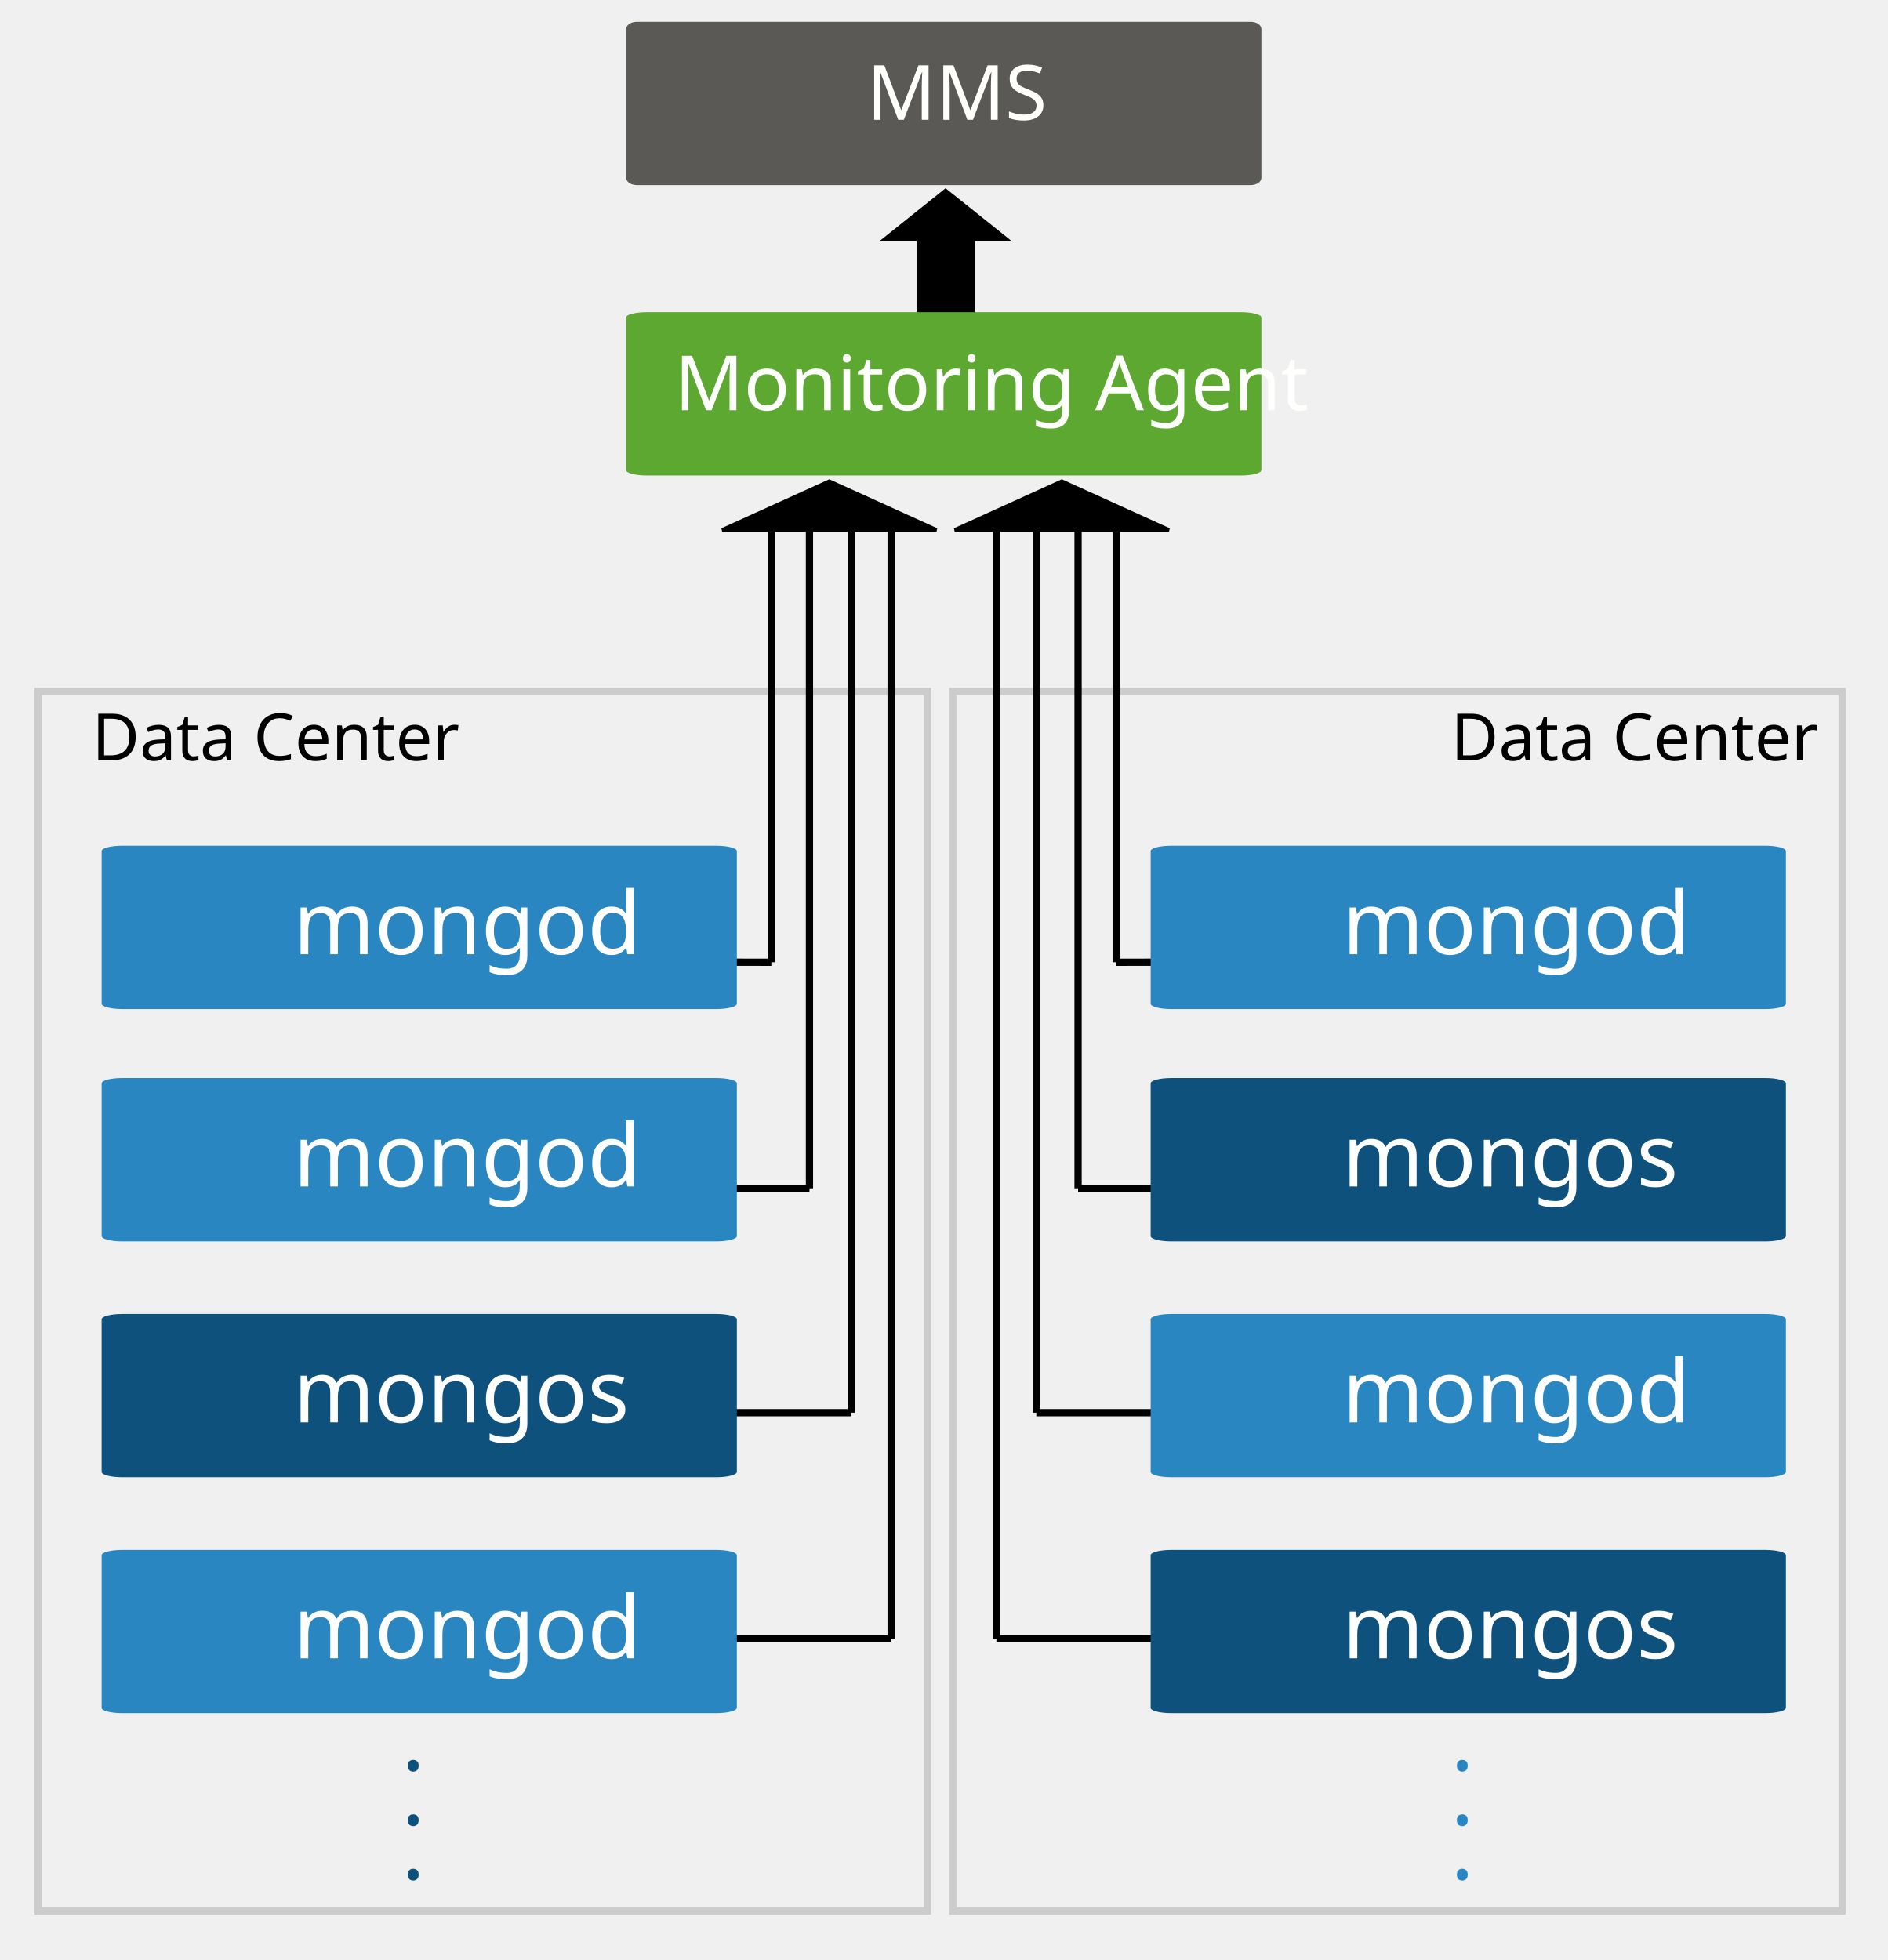
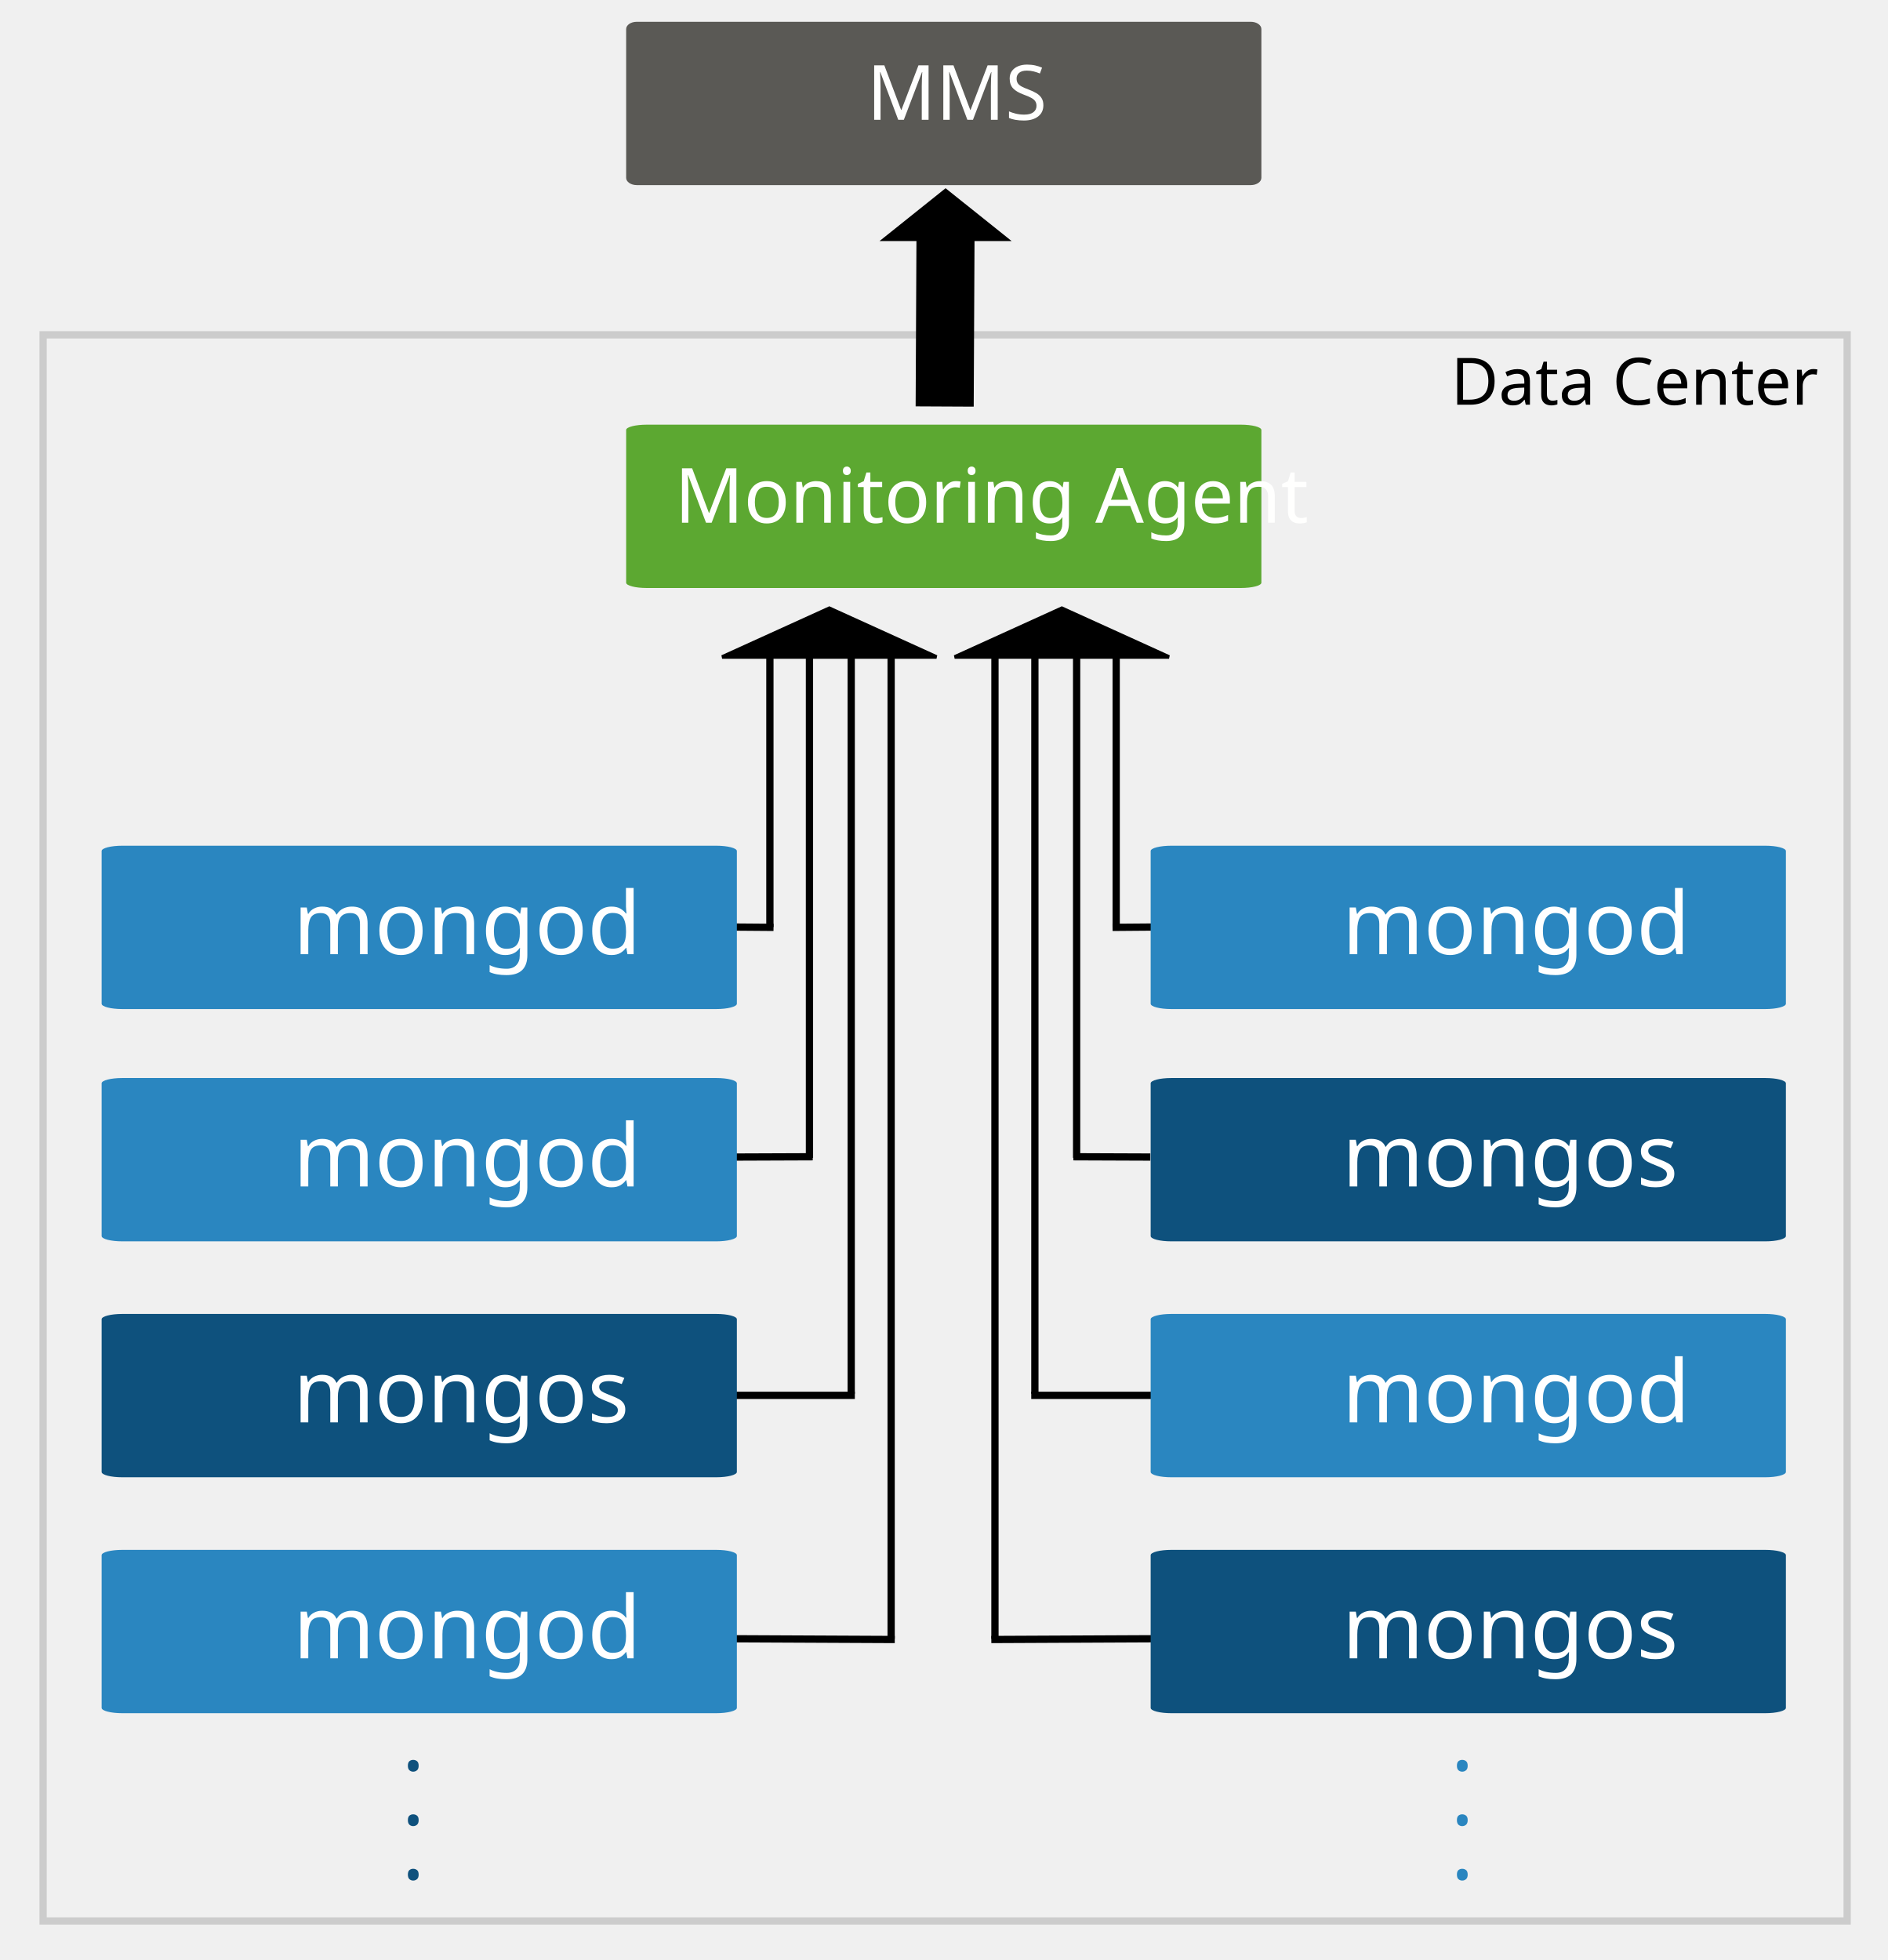
- <svg xmlns="http://www.w3.org/2000/svg" version="1.1" x="0px" y="0px" width="520" height="540" viewBox="0, 0, 520, 540">
-   <g id="Layer 1" />
-   <g id="data center boxes">
+ <svg xmlns="http://www.w3.org/2000/svg" version="1.1" x="0" y="0" width="520" height="540" viewBox="0, 0, 520, 540">
+   <g id="Layer_1" />
+   <g id="data_center_boxes" display="none">
    <path d="M10.5,190.496 L255.5,190.496 L255.5,526.5 L10.5,526.5 z" fill-opacity="0" stroke="#CCCCCC" stroke-width="2" />
    <path d="M262.5,190.496 L507.5,190.496 L507.5,526.5 L262.5,526.5 z" fill-opacity="0" stroke="#CCCCCC" stroke-width="2" />
  </g>
-   <g id="lines">
+   <g id="1_data_center_box">
+     <path d="M11.875,92.246 L508.875,92.246 L508.875,529.246 L11.875,529.246 z" fill-opacity="0" stroke="#CCCCCC" stroke-width="2" />
+   </g>
+   <g id="1_box_lines">
+     <g>
+       <g>
+         <path d="M202.1,255.414 L213.1,255.5" fill-opacity="0" stroke="#000000" stroke-width="2" />
+         <path d="M212.1,255.416 L212.1,178.416" fill-opacity="0" stroke="#000000" stroke-width="2" />
+       </g>
+       <g>
+         <path d="M202.7,318.781 L223.9,318.7" fill-opacity="0" stroke="#000000" stroke-width="2" />
+         <path d="M223,319 L223,181" fill-opacity="0" stroke="#000000" stroke-width="2" />
+       </g>
+       <g>
+         <path d="M202.5,384.432 L235.5,384.432" fill-opacity="0" stroke="#000000" stroke-width="2" />
+         <path d="M234.5,384 L234.5,181" fill-opacity="0" stroke="#000000" stroke-width="2" />
+       </g>
+       <g>
+         <path d="M202.5,451.496 L246.5,451.7" fill-opacity="0" stroke="#000000" stroke-width="2" />
+         <path d="M245.5,451.496 L245.5,181.413" fill-opacity="0" stroke="#000000" stroke-width="2" />
+       </g>
+     </g>
+     <path d="M260.25,112 L260.5,60.75" fill-opacity="0" stroke="#000000" stroke-width="16" />
+     <g>
+       <g>
+         <path d="M317.5,255.413 L306.5,255.5" fill-opacity="0" stroke="#000000" stroke-width="2" />
+         <path d="M307.5,255.416 L307.5,178.416" fill-opacity="0" stroke="#000000" stroke-width="2" />
+       </g>
+       <g>
+         <path d="M316.9,318.781 L295.7,318.7" fill-opacity="0" stroke="#000000" stroke-width="2" />
+         <path d="M296.6,319 L296.6,181" fill-opacity="0" stroke="#000000" stroke-width="2" />
+       </g>
+       <g>
+         <path d="M317.1,384.432 L284.1,384.432" fill-opacity="0" stroke="#000000" stroke-width="2" />
+         <path d="M285.1,384 L285.1,181" fill-opacity="0" stroke="#000000" stroke-width="2" />
+       </g>
+       <g>
+         <path d="M317.1,451.496 L273.1,451.7" fill-opacity="0" stroke="#000000" stroke-width="2" />
+         <path d="M274.1,451.496 L274.1,181.413" fill-opacity="0" stroke="#000000" stroke-width="2" />
+       </g>
+     </g>
+   </g>
+   <g id="1_box_line_arrow_tops">
+     <g>
+       <path d="M263.001,181 L292.529,167.583 L322.057,181 z" fill="#000000" />
+       <path d="M263.001,181 L292.529,167.583 L322.057,181 z" fill-opacity="0" stroke="#000000" stroke-width="1" />
+     </g>
+     <g>
+       <path d="M198.943,181 L228.471,167.583 L257.999,181 z" fill="#000000" />
+       <path d="M198.943,181 L228.471,167.583 L257.999,181 z" fill-opacity="0" stroke="#000000" stroke-width="1" />
+     </g>
+     <g>
+       <path d="M243.723,65.917 L260.5,52.5 L277.277,65.917 z" fill="#000000" />
+       <path d="M243.723,65.917 L260.5,52.5 L277.277,65.917 z" fill-opacity="0" stroke="#000000" stroke-width="1" />
+     </g>
+   </g>
+   <g id="1_box_boxes">
+     <g>
+       <path d="M203,428.465 C203,427.658 200.458,427.004 197.316,427.004 L33.684,427.004 C30.546,427.004 28,427.658 28,428.465 L28,470.542 C28,471.349 30.546,472.004 33.684,472.004 L197.316,472.004 C200.458,472.004 203,471.349 203,470.542 L203,428.465" fill="#2A86C0" />
+       <text transform="matrix(1, 0, 0, 1, 124.6, 450.715)">
+         <tspan x="-43.832" y="6.168" font-family="GillSans" font-size="24" fill="#FFFFFF">mongod</tspan>
+       </text>
+     </g>
+     <g>
+       <path d="M203,363.465 C203,362.658 200.458,362.004 197.316,362.004 L33.684,362.004 C30.546,362.004 28,362.658 28,363.465 L28,405.542 C28,406.349 30.546,407.004 33.684,407.004 L197.316,407.004 C200.458,407.004 203,406.349 203,405.542 L203,363.465" fill="#0E517D" />
+       <text transform="matrix(1, 0, 0, 1, 124.6, 385.715)">
+         <tspan x="-43.832" y="6.168" font-family="GillSans" font-size="24" fill="#FFFFFF">mongos</tspan>
+       </text>
+     </g>
+     <g>
+       <path d="M203,298.465 C203,297.658 200.458,297.004 197.316,297.004 L33.684,297.004 C30.546,297.004 28,297.658 28,298.465 L28,340.542 C28,341.349 30.546,342.004 33.684,342.004 L197.316,342.004 C200.458,342.004 203,341.349 203,340.542 L203,298.465" fill="#2A86C0" />
+       <text transform="matrix(1, 0, 0, 1, 124.6, 320.715)">
+         <tspan x="-43.832" y="6.168" font-family="GillSans" font-size="24" fill="#FFFFFF">mongod</tspan>
+       </text>
+     </g>
+     <g>
+       <path d="M203,234.465 C203,233.658 200.458,233.004 197.316,233.004 L33.684,233.004 C30.546,233.004 28,233.658 28,234.465 L28,276.542 C28,277.349 30.546,278.004 33.684,278.004 L197.316,278.004 C200.458,278.004 203,277.349 203,276.542 L203,234.465" fill="#2A86C0" />
+       <text transform="matrix(1, 0, 0, 1, 124.6, 256.715)">
+         <tspan x="-43.832" y="6.168" font-family="GillSans" font-size="24" fill="#FFFFFF">mongod</tspan>
+       </text>
+     </g>
+     <g>
+       <path d="M492,428.465 C492,427.658 489.458,427.004 486.316,427.004 L322.684,427.004 C319.546,427.004 317,427.658 317,428.465 L317,470.542 C317,471.349 319.546,472.004 322.684,472.004 L486.316,472.004 C489.458,472.004 492,471.349 492,470.542 L492,428.465" fill="#0E517D" />
+       <text transform="matrix(1, 0, 0, 1, 413.6, 450.715)">
+         <tspan x="-43.832" y="6.168" font-family="GillSans" font-size="24" fill="#FFFFFF">mongos</tspan>
+       </text>
+     </g>
+     <g>
+       <path d="M492,363.465 C492,362.658 489.458,362.004 486.316,362.004 L322.684,362.004 C319.546,362.004 317,362.658 317,363.465 L317,405.542 C317,406.349 319.546,407.004 322.684,407.004 L486.316,407.004 C489.458,407.004 492,406.349 492,405.542 L492,363.465" fill="#2A86C0" />
+       <text transform="matrix(1, 0, 0, 1, 413.6, 385.715)">
+         <tspan x="-43.832" y="6.168" font-family="GillSans" font-size="24" fill="#FFFFFF">mongod</tspan>
+       </text>
+     </g>
+     <g>
+       <path d="M492,298.465 C492,297.658 489.458,297.004 486.316,297.004 L322.684,297.004 C319.546,297.004 317,297.658 317,298.465 L317,340.542 C317,341.349 319.546,342.004 322.684,342.004 L486.316,342.004 C489.458,342.004 492,341.349 492,340.542 L492,298.465" fill="#0E517D" />
+       <text transform="matrix(1, 0, 0, 1, 413.6, 320.715)">
+         <tspan x="-43.832" y="6.168" font-family="GillSans" font-size="24" fill="#FFFFFF">mongos</tspan>
+       </text>
+     </g>
+     <g>
+       <path d="M492,234.465 C492,233.658 489.458,233.004 486.316,233.004 L322.684,233.004 C319.546,233.004 317,233.658 317,234.465 L317,276.542 C317,277.349 319.546,278.004 322.684,278.004 L486.316,278.004 C489.458,278.004 492,277.349 492,276.542 L492,234.465" fill="#2A86C0" />
+       <text transform="matrix(1, 0, 0, 1, 413.6, 256.715)">
+         <tspan x="-43.832" y="6.168" font-family="GillSans" font-size="24" fill="#FFFFFF">mongod</tspan>
+       </text>
+     </g>
+     <g>
+       <path d="M172.5,49.004 C172.5,50.106 173.81,51 175.426,51 L344.574,51 C346.19,51 347.5,50.106 347.5,49.004 L347.5,7.996 C347.5,6.894 346.19,6 344.574,6 L175.426,6 C173.81,6 172.5,6.894 172.5,7.996 L172.5,49.004" fill="#5A5955" />
+       <text transform="matrix(1, 0, 0, 1, 260, 35.5)">
+         <tspan x="-21.205" y="-2.5" font-family="GillSans" font-size="21" fill="#FFFFFE">MMS</tspan>
+       </text>
+     </g>
+     <g>
+       <path d="M347.5,118.461 C347.5,117.654 344.957,117 341.816,117 L178.184,117 C175.046,117 172.5,117.654 172.5,118.461 L172.5,160.538 C172.5,161.345 175.046,162 178.184,162 L341.816,162 C344.957,162 347.5,161.345 347.5,160.538 L347.5,118.461" fill="#5CA831" />
+       <text transform="matrix(1, 0, 0, 1, 260, 146.52)">
+         <tspan x="-74.151" y="-2.5" font-family="GillSans" font-size="21" fill="#FFFFFE">Monitoring Agent</tspan>
+       </text>
+     </g>
+     <text transform="matrix(1, 0, 0, 1, 115.5, 494.319)">
+       <tspan x="-4.869" y="-6.547" font-family="GillSans-UltraBold" font-size="24" fill="#0F517D">.</tspan>
+       <tspan x="-4.869" y="8.453" font-family="GillSans-UltraBold" font-size="24" fill="#0F517D">.</tspan>
+       <tspan x="-4.869" y="23.453" font-family="GillSans-UltraBold" font-size="24" fill="#0F517D">.</tspan>
+     </text>
+     <text transform="matrix(1, 0, 0, 1, 404.5, 492.409)">
+       <tspan x="-4.869" y="-4.638" font-family="GillSans-UltraBold" font-size="24" fill="#2A86C0">.</tspan>
+       <tspan x="-4.869" y="10.362" font-family="GillSans-UltraBold" font-size="24" fill="#2A86C0">.</tspan>
+       <tspan x="-4.869" y="25.362" font-family="GillSans-UltraBold" font-size="24" fill="#2A86C0">.</tspan>
+     </text>
+   </g>
+   <g id="1_box_DC_text">
+     <text transform="matrix(1, 0, 0, 1, 445.688, 109.004)">
+       <tspan x="-45.984" y="2.5" font-family="GillSans" font-size="18" fill="#000000">Data Center</tspan>
+     </text>
+   </g>
+   <g id="lines" display="none">
    <g>
      <path d="M317.5,265.102 L307.5,265.106" fill-opacity="0" stroke="#000000" stroke-width="2" />
      <path d="M317.5,327.394 L297,327.394" fill-opacity="0" stroke="#000000" stroke-width="2" />
      <path d="M317.5,389.208 L285.5,389.208" fill-opacity="0" stroke="#000000" stroke-width="2" />
      <path d="M317.5,451.496 L274.5,451.496" fill-opacity="0" stroke="#000000" stroke-width="2" />
      <path d="M307.5,265.106 L307.5,141.477" fill-opacity="0" stroke="#000000" stroke-width="2" />
      <path d="M297,327.394 L297,141" fill-opacity="0" stroke="#000000" stroke-width="2" />
      <path d="M285.5,389.208 L285.5,141" fill-opacity="0" stroke="#000000" stroke-width="2" />
      <path d="M274.5,451.496 L274.5,141.474" fill-opacity="0" stroke="#000000" stroke-width="2" />
    </g>
    <g>
      <path d="M202.5,265.102 L212.5,265.106" fill-opacity="0" stroke="#000000" stroke-width="2" />
      <path d="M202.5,327.394 L223,327.394" fill-opacity="0" stroke="#000000" stroke-width="2" />
      <path d="M202.5,389.208 L234.5,389.208" fill-opacity="0" stroke="#000000" stroke-width="2" />
      <path d="M202.5,451.496 L245.5,451.496" fill-opacity="0" stroke="#000000" stroke-width="2" />
      <path d="M212.5,265.106 L212.5,141.477" fill-opacity="0" stroke="#000000" stroke-width="2" />
      <path d="M223,327.394 L223,141" fill-opacity="0" stroke="#000000" stroke-width="2" />
      <path d="M234.5,389.208 L234.5,141" fill-opacity="0" stroke="#000000" stroke-width="2" />
      <path d="M245.5,451.496 L245.5,141.474" fill-opacity="0" stroke="#000000" stroke-width="2" />
    </g>
    <path d="M260.5,87.5 L260.5,65.5" fill-opacity="0" stroke="#000000" stroke-width="16" />
  </g>
-   <g id="line arrow tops">
+   <g id="line_arrow_tops" display="none">
    <g>
      <path d="M263.001,146 L292.529,132.583 L322.057,146 z" fill="#000000" />
      <path d="M263.001,146 L292.529,132.583 L322.057,146 z" fill-opacity="0" stroke="#000000" stroke-width="1" />
    </g>
    <g>
      <path d="M243.723,65.917 L260.5,52.5 L277.277,65.917 z" fill="#000000" />
      <path d="M243.723,65.917 L260.5,52.5 L277.277,65.917 z" fill-opacity="0" stroke="#000000" stroke-width="1" />
    </g>
    <g>
      <path d="M198.943,146 L228.471,132.583 L257.999,146 z" fill="#000000" />
      <path d="M198.943,146 L228.471,132.583 L257.999,146 z" fill-opacity="0" stroke="#000000" stroke-width="1" />
    </g>
  </g>
-   <g id="boxes">
+   <g id="boxes" display="none">
    <g>
      <path d="M203,428.465 C203,427.658 200.458,427.004 197.316,427.004 L33.684,427.004 C30.546,427.004 28,427.658 28,428.465 L28,470.542 C28,471.349 30.546,472.004 33.684,472.004 L197.316,472.004 C200.458,472.004 203,471.349 203,470.542 L203,428.465" fill="#2A86C0" />
      <text transform="matrix(1, 0, 0, 1, 124.6, 450.715)">
        <tspan x="-43.832" y="6.168" font-family="GillSans" font-size="24" fill="#FFFFFF">mongod</tspan>
      </text>
    </g>
    <g>
      <path d="M203,363.465 C203,362.658 200.458,362.004 197.316,362.004 L33.684,362.004 C30.546,362.004 28,362.658 28,363.465 L28,405.542 C28,406.349 30.546,407.004 33.684,407.004 L197.316,407.004 C200.458,407.004 203,406.349 203,405.542 L203,363.465" fill="#0E517D" />
      <text transform="matrix(1, 0, 0, 1, 124.6, 385.715)">
        <tspan x="-43.832" y="6.168" font-family="GillSans" font-size="24" fill="#FFFFFF">mongos</tspan>
      </text>
    </g>
    <g>
      <path d="M203,298.465 C203,297.658 200.458,297.004 197.316,297.004 L33.684,297.004 C30.546,297.004 28,297.658 28,298.465 L28,340.542 C28,341.349 30.546,342.004 33.684,342.004 L197.316,342.004 C200.458,342.004 203,341.349 203,340.542 L203,298.465" fill="#2A86C0" />
      <text transform="matrix(1, 0, 0, 1, 124.6, 320.715)">
        <tspan x="-43.832" y="6.168" font-family="GillSans" font-size="24" fill="#FFFFFF">mongod</tspan>
      </text>
    </g>
    <g>
      <path d="M203,234.465 C203,233.658 200.458,233.004 197.316,233.004 L33.684,233.004 C30.546,233.004 28,233.658 28,234.465 L28,276.542 C28,277.349 30.546,278.004 33.684,278.004 L197.316,278.004 C200.458,278.004 203,277.349 203,276.542 L203,234.465" fill="#2A86C0" />
      <text transform="matrix(1, 0, 0, 1, 124.6, 256.715)">
        <tspan x="-43.832" y="6.168" font-family="GillSans" font-size="24" fill="#FFFFFF">mongod</tspan>
      </text>
    </g>
    <g>
      <path d="M492,428.465 C492,427.658 489.458,427.004 486.316,427.004 L322.684,427.004 C319.546,427.004 317,427.658 317,428.465 L317,470.542 C317,471.349 319.546,472.004 322.684,472.004 L486.316,472.004 C489.458,472.004 492,471.349 492,470.542 L492,428.465" fill="#0E517D" />
      <text transform="matrix(1, 0, 0, 1, 413.6, 450.715)">
        <tspan x="-43.832" y="6.168" font-family="GillSans" font-size="24" fill="#FFFFFF">mongos</tspan>
      </text>
    </g>
    <g>
      <path d="M492,363.465 C492,362.658 489.458,362.004 486.316,362.004 L322.684,362.004 C319.546,362.004 317,362.658 317,363.465 L317,405.542 C317,406.349 319.546,407.004 322.684,407.004 L486.316,407.004 C489.458,407.004 492,406.349 492,405.542 L492,363.465" fill="#2A86C0" />
      <text transform="matrix(1, 0, 0, 1, 413.6, 385.715)">
        <tspan x="-43.832" y="6.168" font-family="GillSans" font-size="24" fill="#FFFFFF">mongod</tspan>
      </text>
    </g>
    <g>
      <path d="M492,298.465 C492,297.658 489.458,297.004 486.316,297.004 L322.684,297.004 C319.546,297.004 317,297.658 317,298.465 L317,340.542 C317,341.349 319.546,342.004 322.684,342.004 L486.316,342.004 C489.458,342.004 492,341.349 492,340.542 L492,298.465" fill="#0E517D" />
      <text transform="matrix(1, 0, 0, 1, 413.6, 320.715)">
        <tspan x="-43.832" y="6.168" font-family="GillSans" font-size="24" fill="#FFFFFF">mongos</tspan>
      </text>
    </g>
    <g>
      <path d="M492,234.465 C492,233.658 489.458,233.004 486.316,233.004 L322.684,233.004 C319.546,233.004 317,233.658 317,234.465 L317,276.542 C317,277.349 319.546,278.004 322.684,278.004 L486.316,278.004 C489.458,278.004 492,277.349 492,276.542 L492,234.465" fill="#2A86C0" />
      <text transform="matrix(1, 0, 0, 1, 413.6, 256.715)">
        <tspan x="-43.832" y="6.168" font-family="GillSans" font-size="24" fill="#FFFFFF">mongod</tspan>
      </text>
    </g>
    <g>
      <path d="M172.5,49.004 C172.5,50.106 173.81,51 175.426,51 L344.574,51 C346.19,51 347.5,50.106 347.5,49.004 L347.5,7.996 C347.5,6.894 346.19,6 344.574,6 L175.426,6 C173.81,6 172.5,6.894 172.5,7.996 L172.5,49.004" fill="#5A5955" />
      <text transform="matrix(1, 0, 0, 1, 260, 35.5)">
        <tspan x="-21.205" y="-2.5" font-family="GillSans" font-size="21" fill="#FFFFFE">MMS</tspan>
      </text>
    </g>
    <g>
      <path d="M347.5,87.461 C347.5,86.654 344.957,86 341.816,86 L178.184,86 C175.046,86 172.5,86.654 172.5,87.461 L172.5,129.538 C172.5,130.345 175.046,131 178.184,131 L341.816,131 C344.957,131 347.5,130.345 347.5,129.538 L347.5,87.461" fill="#5CA831" />
      <text transform="matrix(1, 0, 0, 1, 260, 115.52)">
        <tspan x="-74.151" y="-2.5" font-family="GillSans" font-size="21" fill="#FFFFFE">Monitoring Agent</tspan>
      </text>
    </g>
    <text transform="matrix(1, 0, 0, 1, 115.5, 494.319)">
      <tspan x="-4.869" y="-6.547" font-family="GillSans-UltraBold" font-size="24" fill="#0F517D">.</tspan>
      <tspan x="-4.869" y="8.453" font-family="GillSans-UltraBold" font-size="24" fill="#0F517D">.</tspan>
      <tspan x="-4.869" y="23.453" font-family="GillSans-UltraBold" font-size="24" fill="#0F517D">.</tspan>
    </text>
    <text transform="matrix(1, 0, 0, 1, 404.5, 492.409)">
      <tspan x="-4.869" y="-4.638" font-family="GillSans-UltraBold" font-size="24" fill="#2A86C0">.</tspan>
      <tspan x="-4.869" y="10.362" font-family="GillSans-UltraBold" font-size="24" fill="#2A86C0">.</tspan>
      <tspan x="-4.869" y="25.362" font-family="GillSans-UltraBold" font-size="24" fill="#2A86C0">.</tspan>
    </text>
  </g>
-   <g id="text">
+   <g id="text" display="none">
    <text transform="matrix(1, 0, 0, 1, 71.312, 207.004)">
      <tspan x="-45.984" y="2.5" font-family="GillSans" font-size="18" fill="#000000">Data Center</tspan>
    </text>
    <text transform="matrix(1, 0, 0, 1, 445.688, 207.004)">
      <tspan x="-45.984" y="2.5" font-family="GillSans" font-size="18" fill="#000000">Data Center</tspan>
    </text>
  </g>
-   <defs />
</svg>
